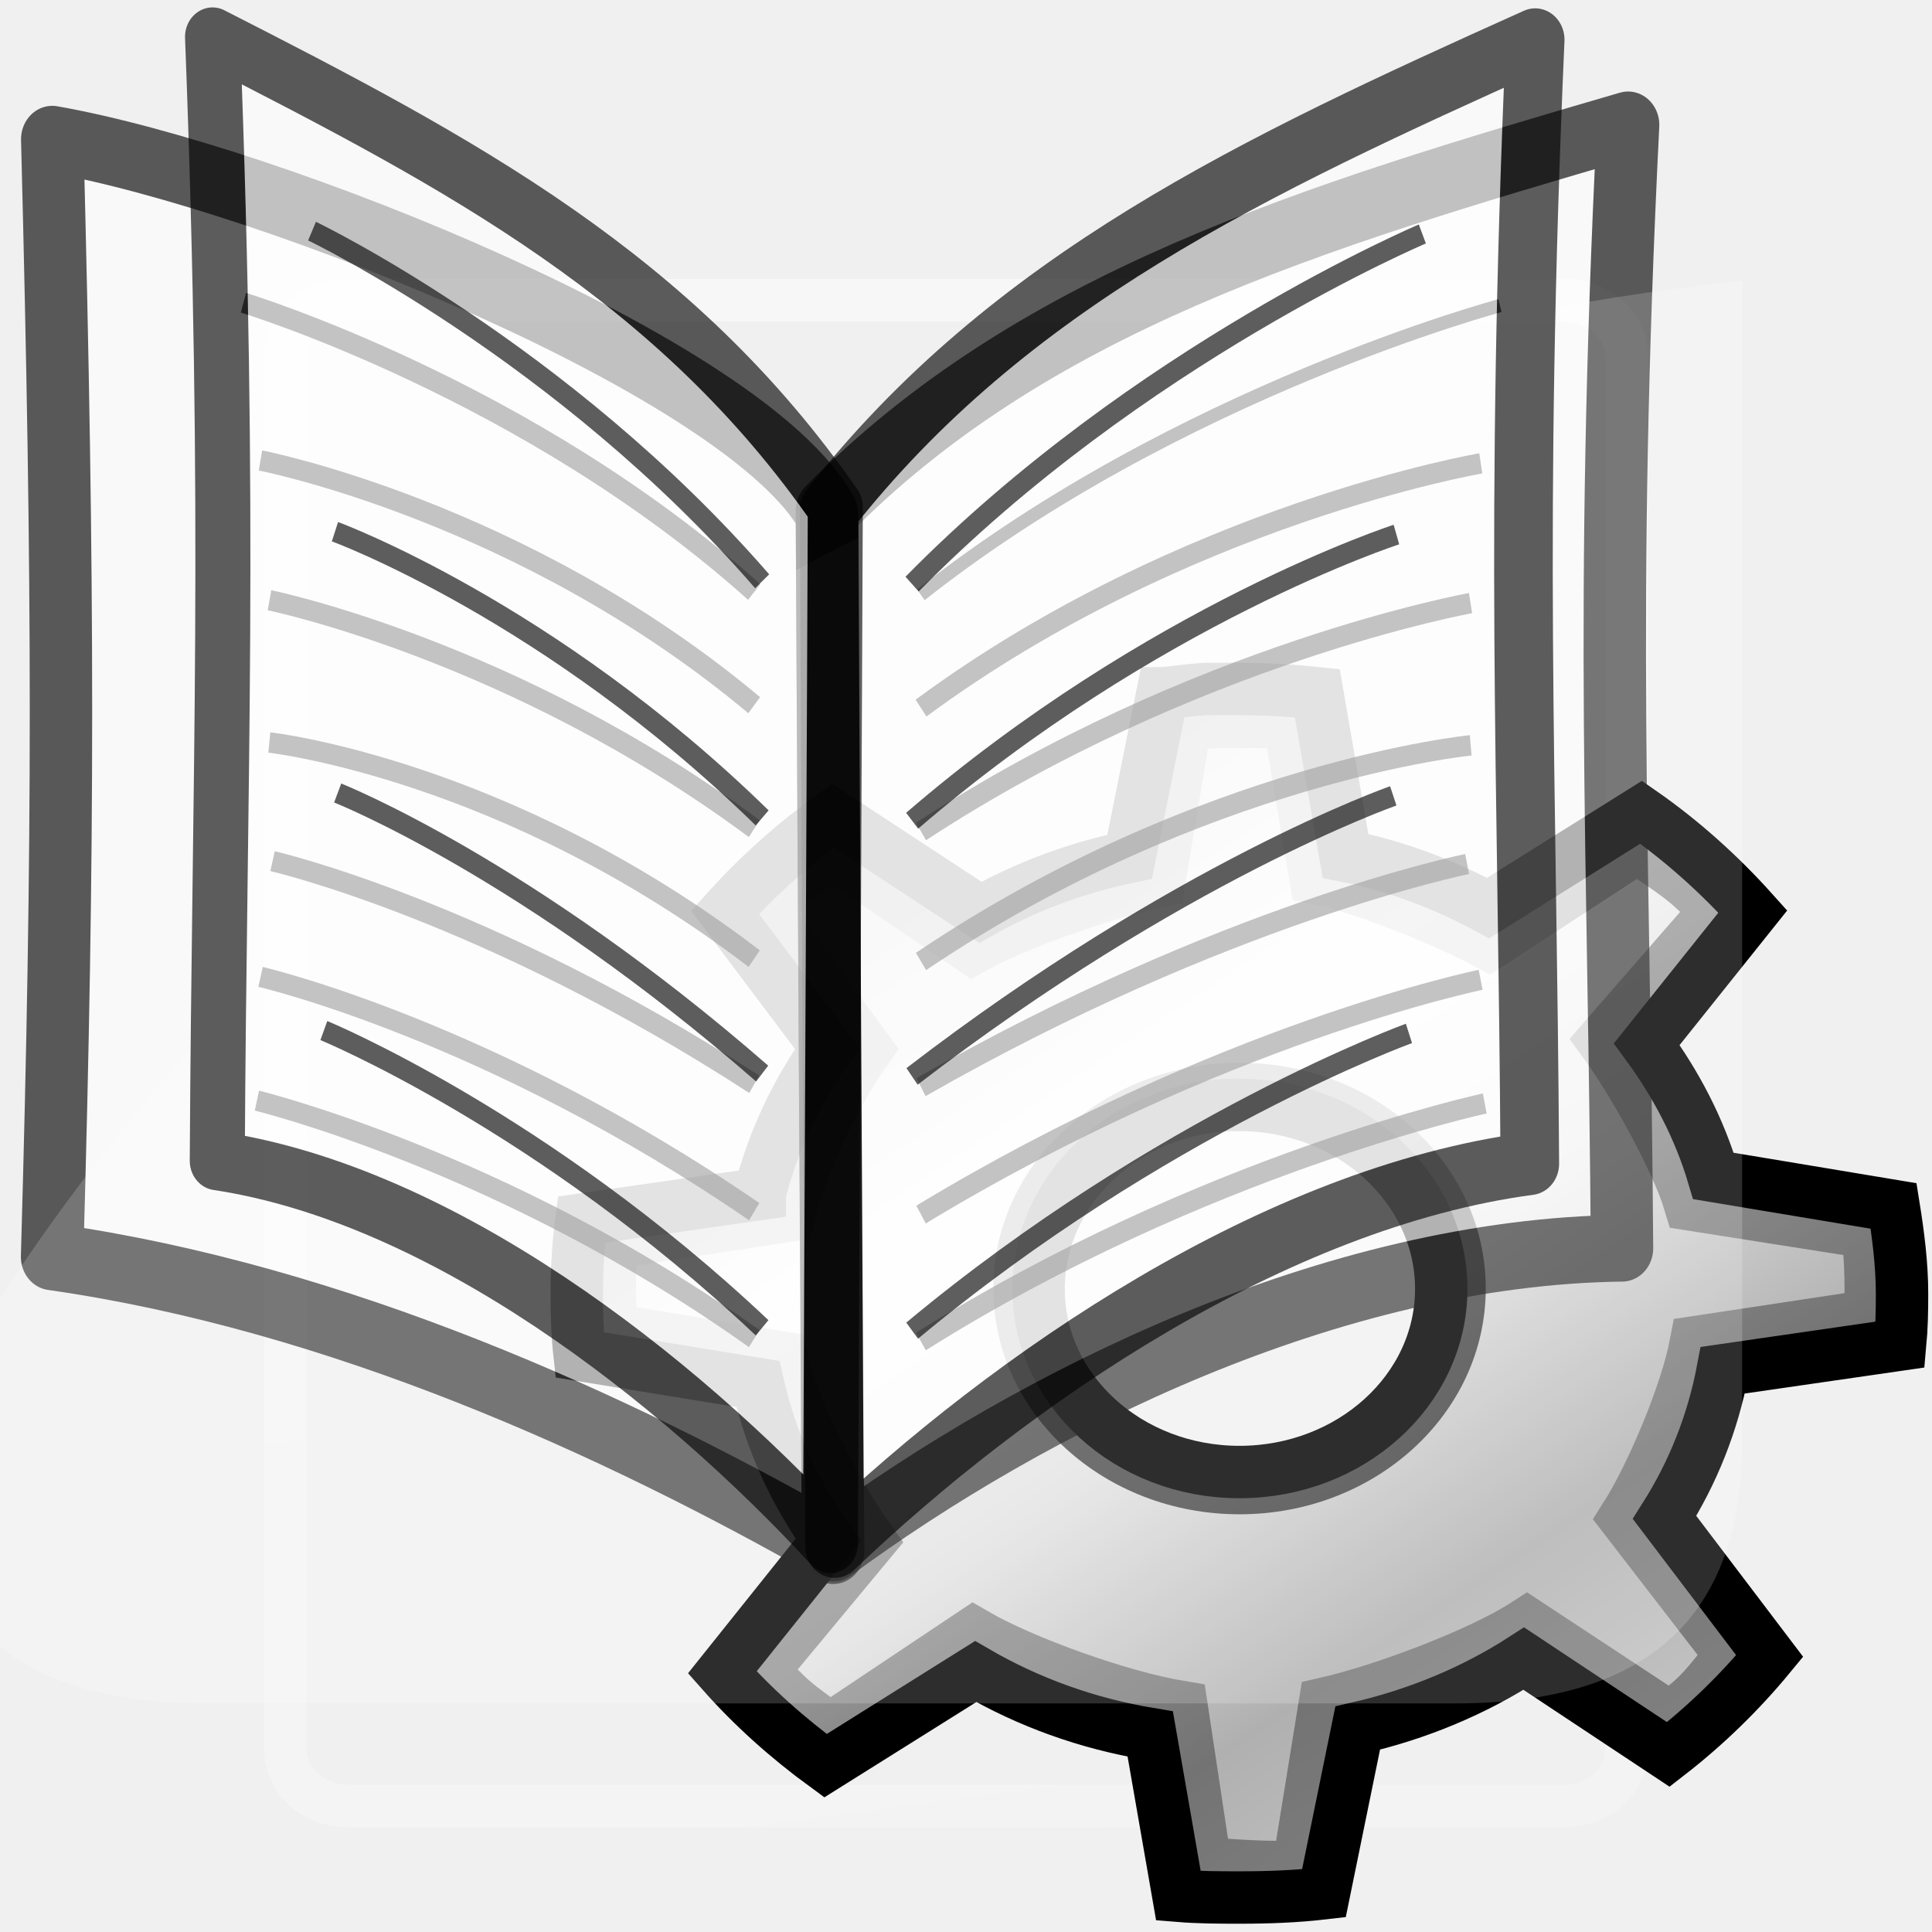
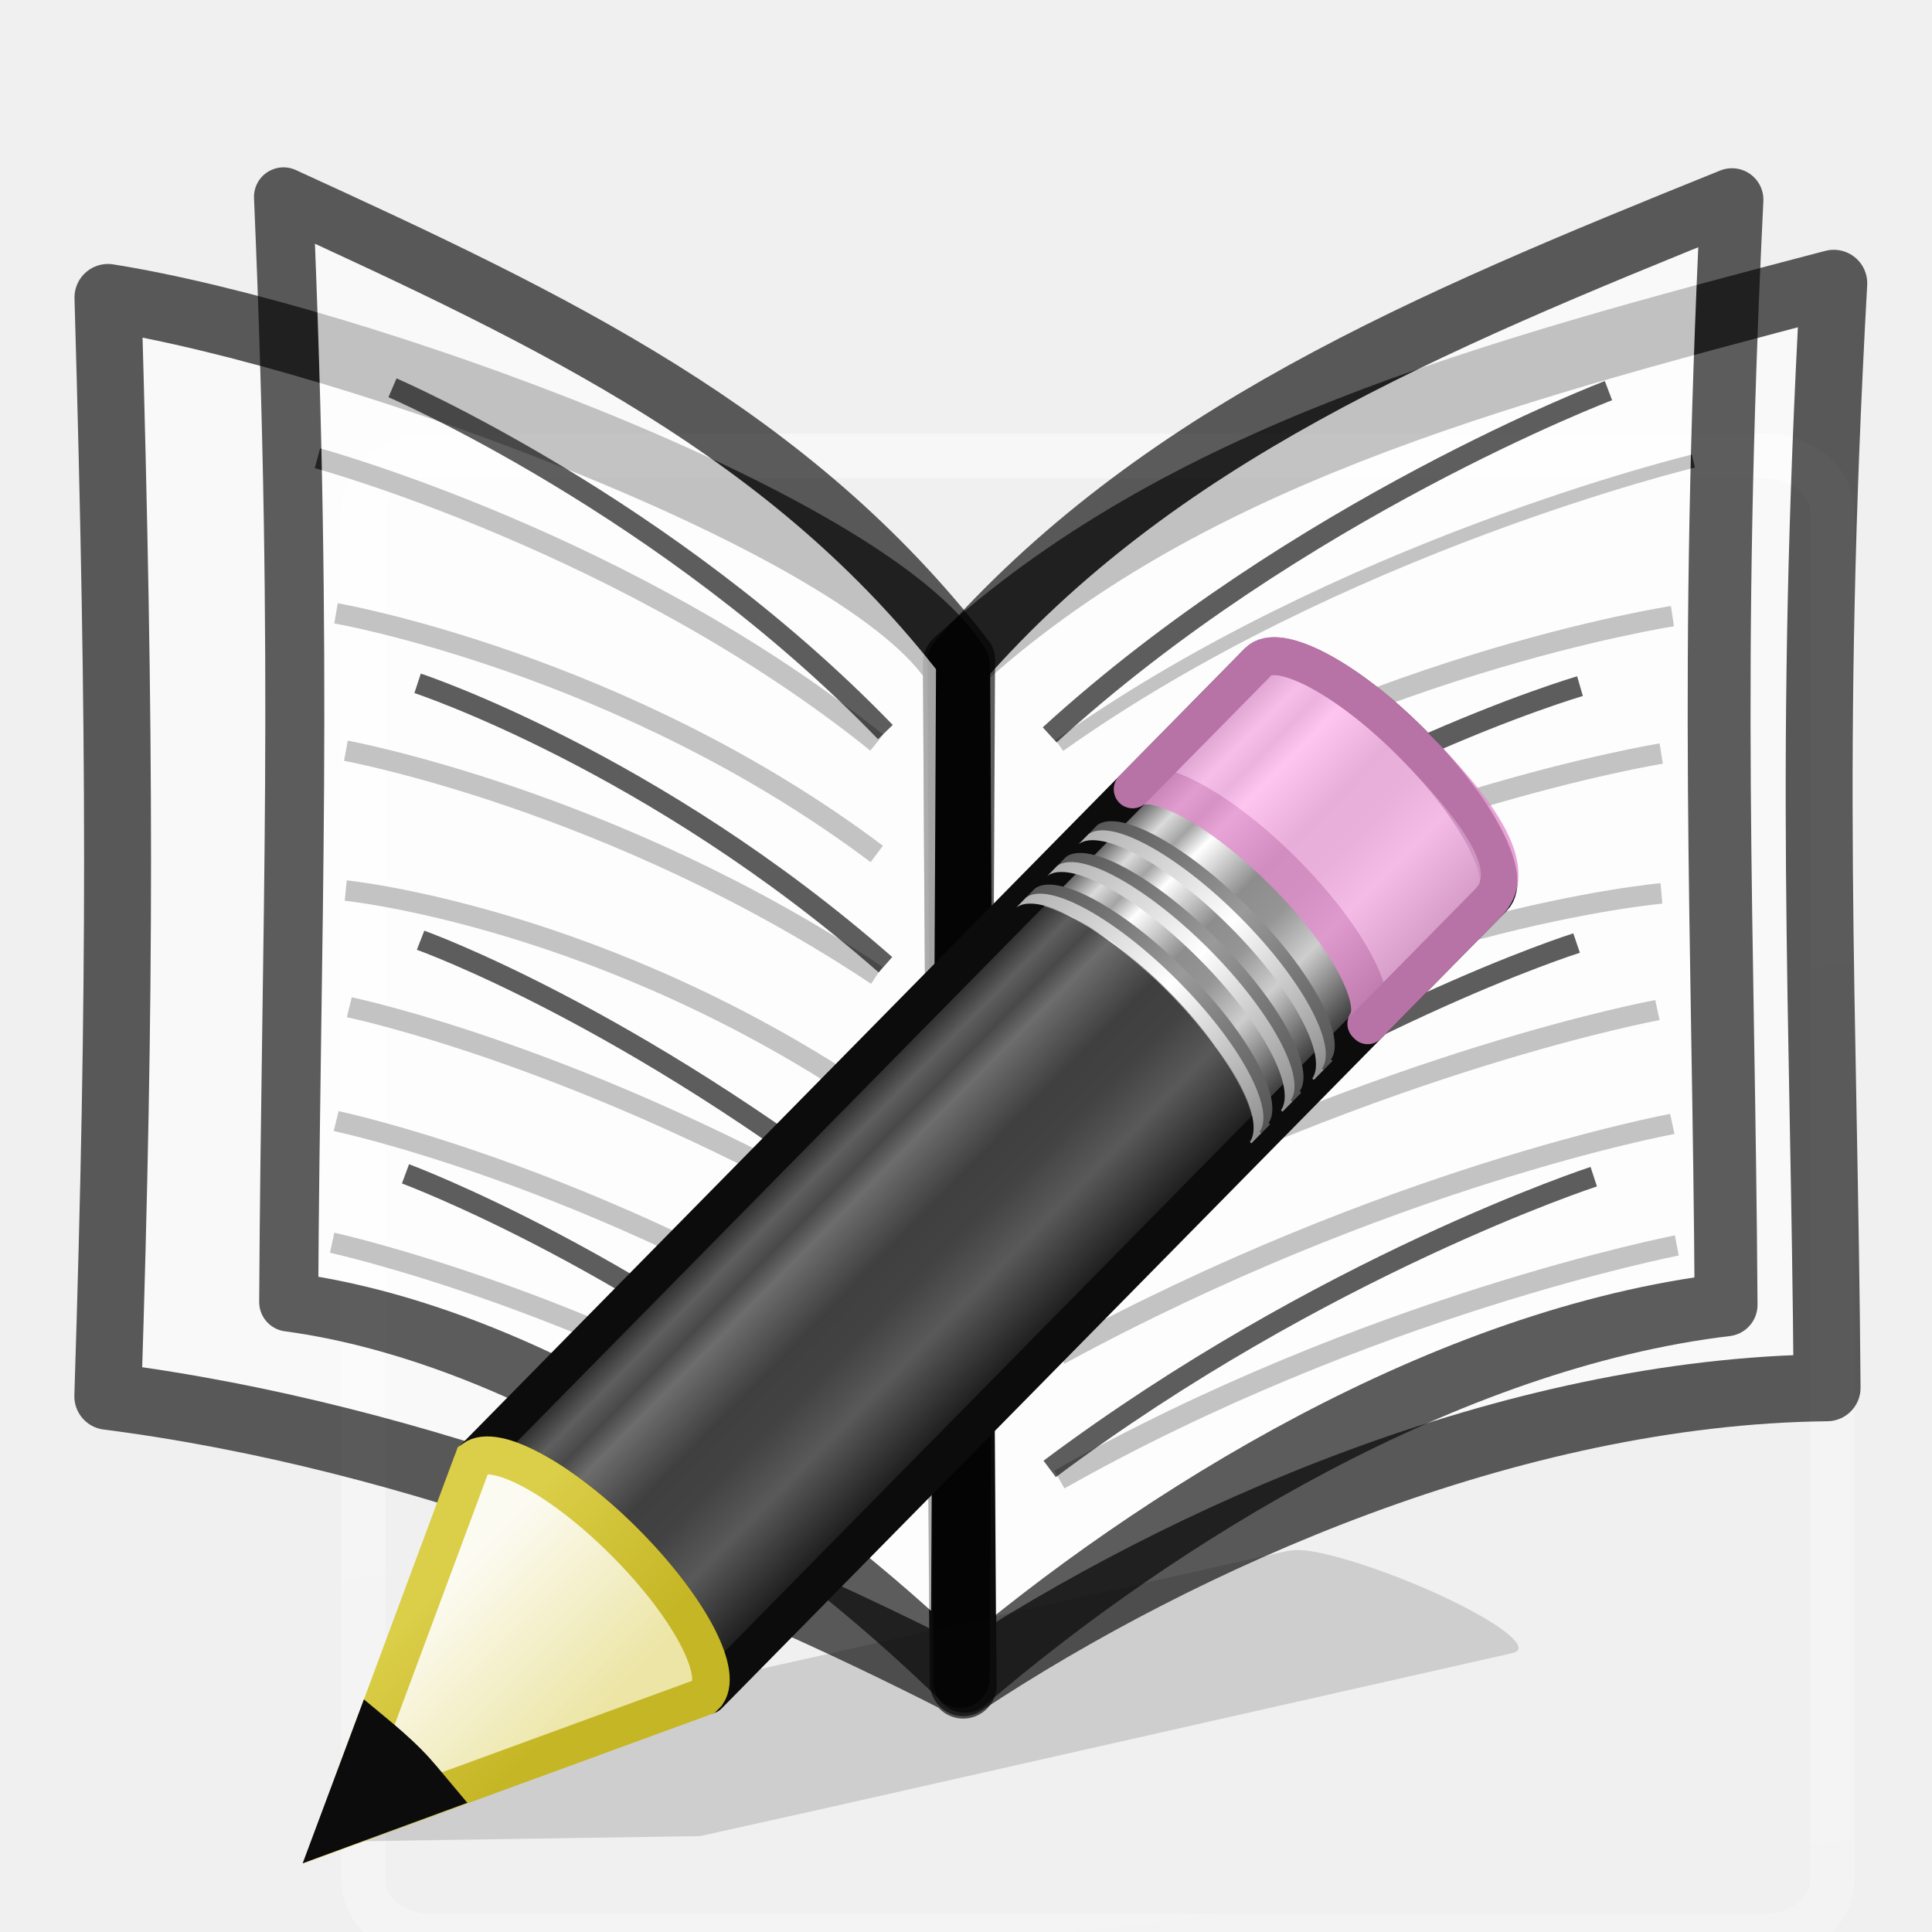
- <svg xmlns="http://www.w3.org/2000/svg" xmlns:xlink="http://www.w3.org/1999/xlink" version="1.0" width="48" height="48" id="svg2">
+ <svg xmlns="http://www.w3.org/2000/svg" xmlns:xlink="http://www.w3.org/1999/xlink" version="1.0" width="26" height="26" id="svg2">
  <defs id="defs4">
-     <linearGradient id="linearGradient6881-1">
-       <stop id="stop6883-0" style="stop-color:#ffffff;stop-opacity:1" offset="0" />
-       <stop id="stop6885-3" style="stop-color:#ffffff;stop-opacity:0" offset="1" />
+     <linearGradient id="linearGradient6881-1-4">
+       <stop id="stop6883-0-3" style="stop-color:#ffffff;stop-opacity:1" offset="0" />
+       <stop id="stop6885-3-3" style="stop-color:#ffffff;stop-opacity:0" offset="1" />
    </linearGradient>
-     <linearGradient x1="14.463" y1="12.285" x2="34.534" y2="39.685" id="linearGradient4064" xlink:href="#linearGradient3264-3" gradientUnits="userSpaceOnUse" gradientTransform="matrix(0.9267335,0,0,0.8449938,4.727071,52.1871)" />
-     <linearGradient id="linearGradient3264-3">
-       <stop id="stop3266-9" style="stop-color:#c9c9c9;stop-opacity:1" offset="0" />
-       <stop id="stop3276-4" style="stop-color:#f8f8f8;stop-opacity:1" offset="0.25" />
-       <stop id="stop3272-8" style="stop-color:#e2e2e2;stop-opacity:1" offset="0.5" />
-       <stop id="stop3274-1" style="stop-color:#b0b0b0;stop-opacity:1" offset="0.75" />
-       <stop id="stop3268-2" style="stop-color:#c9c9c9;stop-opacity:1" offset="1" />
+     <linearGradient y2="31.211" x2="23.576" y1="25.357" x1="23.576" spreadMethod="pad" gradientTransform="matrix(0.415777,-0.4174938,0.518983,0.5146192,-15.74723,2.650367)" gradientUnits="userSpaceOnUse" id="linearGradient8639-3" xlink:href="#linearGradient3155-40-8" />
+     <linearGradient id="linearGradient3155-40-8">
+       <stop style="stop-color:#181818;stop-opacity:1;" offset="0" id="stop2541-6" />
+       <stop id="stop2543-0" offset="0.135" style="stop-color:#dbdbdb;stop-opacity:1;" />
+       <stop style="stop-color:#a4a4a4;stop-opacity:1;" offset="0.202" id="stop2545-4" />
+       <stop id="stop2547-8" offset="0.27" style="stop-color:#ffffff;stop-opacity:1;" />
+       <stop style="stop-color:#8d8d8d;stop-opacity:1;" offset="0.447" id="stop2549-8" />
+       <stop id="stop2551-8" offset="0.571" style="stop-color:#959595;stop-opacity:1;" />
+       <stop style="stop-color:#cecece;stop-opacity:1;" offset="0.72" id="stop2553-9" />
+       <stop style="stop-color:#181818;stop-opacity:1;" offset="1" id="stop2555-7" />
    </linearGradient>
-     <linearGradient xlink:href="#linearGradient6881-1" id="linearGradient3138" gradientUnits="userSpaceOnUse" gradientTransform="matrix(1.113361,0,0,1.012851,-3.524307,-0.1684564)" x1="17.354" y1="7.936" x2="28.036" y2="81.76" />
+     <linearGradient y2="30" x2="30.038" y1="24.99" x1="30.038" gradientTransform="matrix(0.4040235,-0.4056919,0.6073752,0.6022679,-17.86776,0.6930272)" gradientUnits="userSpaceOnUse" id="linearGradient8641-7" xlink:href="#linearGradient3240-279-6" />
+     <linearGradient id="linearGradient3240-279-6">
+       <stop id="stop2559-4" offset="0" style="stop-color:#565656;stop-opacity:1;" />
+       <stop style="stop-color:#9a9a9a;stop-opacity:1;" offset="0.5" id="stop2561-3" />
+       <stop id="stop2563-0" offset="1" style="stop-color:#545454;stop-opacity:1;" />
+     </linearGradient>
+     <linearGradient y2="30" x2="30.038" y1="24.99" x1="30.038" gradientTransform="matrix(0.4040235,-0.4056919,0.6073752,0.6022679,-17.98347,0.8092126)" gradientUnits="userSpaceOnUse" id="linearGradient8643-3" xlink:href="#linearGradient3223-789-0" />
+     <linearGradient id="linearGradient3223-789-0">
+       <stop style="stop-color:#b1b1b1;stop-opacity:1;" offset="0" id="stop2567-9" />
+       <stop id="stop2569-2" offset="0.5" style="stop-color:#ffffff;stop-opacity:1;" />
+       <stop style="stop-color:#8f8f8f;stop-opacity:1;" offset="1" id="stop2571-5" />
+     </linearGradient>
+     <linearGradient y2="30" x2="30.038" y1="24.99" x1="30.038" gradientTransform="matrix(0.4040235,-0.4056919,0.6073752,0.6022679,-17.46568,0.2892868)" gradientUnits="userSpaceOnUse" id="linearGradient8645-4" xlink:href="#linearGradient3240-686-0" />
+     <linearGradient id="linearGradient3240-686-0">
+       <stop id="stop2575-5" offset="0" style="stop-color:#565656;stop-opacity:1;" />
+       <stop style="stop-color:#9a9a9a;stop-opacity:1;" offset="0.5" id="stop2577-9" />
+       <stop id="stop2579-4" offset="1" style="stop-color:#545454;stop-opacity:1;" />
+     </linearGradient>
+     <linearGradient y2="30" x2="30.038" y1="24.99" x1="30.038" gradientTransform="matrix(0.4040235,-0.4056919,0.6073752,0.6022679,-17.58139,0.4054707)" gradientUnits="userSpaceOnUse" id="linearGradient8647-6" xlink:href="#linearGradient3223-768-9" />
+     <linearGradient id="linearGradient3223-768-9">
+       <stop style="stop-color:#b1b1b1;stop-opacity:1;" offset="0" id="stop2583-2" />
+       <stop id="stop2585-2" offset="0.5" style="stop-color:#ffffff;stop-opacity:1;" />
+       <stop style="stop-color:#8f8f8f;stop-opacity:1;" offset="1" id="stop2587-4" />
+     </linearGradient>
+     <linearGradient y2="30" x2="30.038" y1="24.99" x1="30.038" gradientTransform="matrix(0.4040235,-0.4056919,0.6073752,0.6022679,-17.06166,-0.1164056)" gradientUnits="userSpaceOnUse" id="linearGradient8649-7" xlink:href="#linearGradient3240-907-7" />
+     <linearGradient id="linearGradient3240-907-7">
+       <stop id="stop2591-5" offset="0" style="stop-color:#565656;stop-opacity:1;" />
+       <stop style="stop-color:#9a9a9a;stop-opacity:1;" offset="0.5" id="stop2593-4" />
+       <stop id="stop2595-8" offset="1" style="stop-color:#545454;stop-opacity:1;" />
+     </linearGradient>
+     <linearGradient y2="30" x2="30.038" y1="24.99" x1="30.038" gradientTransform="matrix(0.4040235,-0.4056919,0.6073752,0.6022679,-17.17737,-2.1969969e-4)" gradientUnits="userSpaceOnUse" id="linearGradient8651-1" xlink:href="#linearGradient3223-699-2" />
+     <linearGradient id="linearGradient3223-699-2">
+       <stop style="stop-color:#b1b1b1;stop-opacity:1;" offset="0" id="stop2599-8" />
+       <stop id="stop2601-9" offset="0.5" style="stop-color:#ffffff;stop-opacity:1;" />
+       <stop style="stop-color:#8f8f8f;stop-opacity:1;" offset="1" id="stop2603-3" />
+     </linearGradient>
+     <linearGradient y2="26.03" x2="9" y1="29.057" x1="9" gradientTransform="matrix(0.4040235,-0.4056919,0.6073752,0.602268,-17.63669,0.462492)" gradientUnits="userSpaceOnUse" id="linearGradient8653-6" xlink:href="#linearGradient3290-678-8" />
+     <linearGradient id="linearGradient3290-678-8">
+       <stop style="stop-color:#ece5a5;stop-opacity:1;" offset="0" id="stop2607-0" />
+       <stop style="stop-color:#fcfbf2;stop-opacity:1;" offset="1" id="stop2609-2" />
+     </linearGradient>
+     <linearGradient y2="41.392" x2="9.522" y1="37.372" x1="5.518" gradientTransform="matrix(0.3763801,0.03615261,0.03669995,0.374874,-2.218281,-1.1331)" gradientUnits="userSpaceOnUse" id="linearGradient8655-1" xlink:href="#linearGradient3191-577-0" />
+     <linearGradient id="linearGradient3191-577-0">
+       <stop style="stop-color:#dbce48;stop-opacity:1;" offset="0" id="stop2613-5" />
+       <stop style="stop-color:#c5b625;stop-opacity:1;" offset="1" id="stop2615-1" />
+     </linearGradient>
+     <linearGradient y2="81.76" x2="28.036" y1="7.936" x1="17.354" gradientTransform="matrix(0.6604347,0,0,0.5393951,-1.406941,2.071566)" gradientUnits="userSpaceOnUse" id="linearGradient4065" xlink:href="#linearGradient6881-1-4" />
  </defs>
-   <path style="opacity:0.461;fill:none;stroke:url(#linearGradient3138);stroke-width:1.062;stroke-linecap:round;stroke-linejoin:miter;stroke-miterlimit:0;stroke-opacity:1;stroke-dashoffset:0" id="path6132-3" d="m 8.688,7.46 c -0.922,0 -1.6,0.617 -1.6,1.456 l 0,34.5 c 0,0.839 0.678,1.456 1.6,1.456 l 30.13,0 c 0.922,0 1.6,-0.617 1.6,-1.456 l 0,-34.5 c 0,-0.839 -0.678,-1.456 -1.6,-1.456 l -30.13,0 z" />
-   <g id="g4038" transform="translate(4.102449,-40.2928)">
-     <path style="color:#000000;fill:url(#linearGradient4064);fill-opacity:1;fill-rule:nonzero;stroke:#000000;stroke-width:1.302;stroke-linecap:butt;stroke-linejoin:miter;stroke-miterlimit:4;stroke-opacity:1;stroke-dasharray:none;stroke-dashoffset:0;marker:none;visibility:visible;display:inline;overflow:visible" id="path3243-9" d="m 25.828,57.411 c -0.347,0.022 -0.685,0.071 -1.026,0.106 l -0.023,0 -0.816,4.061 c -1.33,0.276 -2.582,0.745 -3.708,1.382 L 16.594,60.558 c -0.99,0.701 -1.89,1.518 -2.682,2.403 l 2.542,3.381 c -0.772,1.075 -1.352,2.303 -1.679,3.593 -5.2e-5,0.006 -4.5e-5,0.02 0,0.021 l -4.431,0.638 c -0.081,0.603 -0.117,1.227 -0.117,1.85 0,0.51 0.015,1.013 0.07,1.51 l 4.431,0.723 c 0.315,1.403 0.914,2.713 1.749,3.87 l -2.635,3.296 c 0.755,0.854 1.626,1.632 2.565,2.318 l 3.731,-2.339 c 1.304,0.758 2.76,1.29 4.337,1.552 l 0.7,4.019 c 0.497,0.041 1.007,0.043 1.516,0.043 0.718,-10e-7 1.405,-0.025 2.099,-0.106 l 0.839,-4.104 C 31.127,82.883 32.534,82.293 33.756,81.501 l 3.591,2.381 c 0.931,-0.722 1.783,-1.553 2.518,-2.445 l -2.612,-3.444 c 0.707,-1.114 1.197,-2.343 1.446,-3.657 l 4.407,-0.638 c 0.039,-0.419 0.047,-0.826 0.047,-1.254 0,-0.744 -0.095,-1.474 -0.21,-2.19 L 38.467,69.509 C 38.116,68.328 37.54,67.226 36.811,66.235 l 2.635,-3.296 C 38.629,62.028 37.697,61.187 36.671,60.473 L 32.87,62.854 C 31.778,62.265 30.602,61.813 29.326,61.557 L 28.626,57.517 c -0.637,-0.068 -1.279,-0.106 -1.935,-0.106 -0.177,0 -0.36,-0.005 -0.536,0 -0.086,0.002 -0.171,-0.005 -0.257,0 -0.023,0.001 -0.047,-0.001 -0.07,0 z m 0.606,10.333 c 0.085,-0.004 0.17,0 0.257,0 2.76,0 5.014,2.055 5.014,4.571 10e-7,2.517 -2.253,4.55 -5.014,4.55 -2.76,10e-7 -4.99,-2.033 -4.99,-4.55 0,-2.438 2.093,-4.449 4.734,-4.571 z" />
-     <path style="opacity:0.347;color:#000000;fill:none;stroke:#000000;stroke-width:1.4;stroke-linecap:butt;stroke-linejoin:miter;stroke-miterlimit:4;stroke-opacity:1;stroke-dasharray:none;stroke-dashoffset:0;marker:none;visibility:visible;display:inline;overflow:visible" id="path3285-8" d="m 25.311,58.215 -0.655,3.932 c -1.247,0.259 -3.541,1.051 -4.596,1.648 l -3.486,-2.373 c -0.928,0.657 -0.991,0.701 -1.733,1.531 l 2.521,3.409 c -0.723,1.008 -1.592,2.804 -1.904,4.088 0,0 -4.417,0.679 -4.417,0.679 -0.076,0.565 -0.039,1.776 0.012,2.241 l 4.219,0.693 c 0.295,1.315 1.401,3.432 2.184,4.516 l -2.668,3.214 c 0.707,0.801 0.849,0.874 1.729,1.517 l 3.568,-2.383 c 1.222,0.711 3.648,1.576 5.127,1.821 l 0.586,3.882 c 0.466,0.039 1.753,0.147 2.404,0.071 l 0.655,-4.042 c 1.404,-0.319 3.83,-1.227 4.976,-1.97 l 3.564,2.348 c 0.873,-0.677 0.881,-0.779 1.57,-1.616 l -2.641,-3.423 c 0.663,-1.044 1.52,-3.086 1.753,-4.318 l 4.324,-0.654 c 0.036,-0.393 0.038,-1.489 -0.07,-2.16 l -4.405,-0.693 c -0.329,-1.107 -1.457,-3.103 -2.141,-4.031 l 2.8,-3.214 c -0.766,-0.854 -1.05,-0.971 -2.012,-1.64 l -3.688,2.408 C 31.861,63.143 29.819,62.302 28.623,62.062 l -0.651,-3.847 c -0.597,-0.064 -2.319,-0.036 -2.66,0 z" />
-     <path style="opacity:0.648;color:#000000;fill:none;stroke:#000000;stroke-width:0.713;stroke-linecap:butt;stroke-linejoin:miter;stroke-miterlimit:4;stroke-opacity:1;stroke-dasharray:none;stroke-dashoffset:0;marker:none;visibility:visible;display:inline;overflow:visible" id="path3283-0" d="m 32.454,72.306 a 5.76,5.252 0 0 1 -11.521,0 5.76,5.252 0 1 1 11.521,0 z" />
+   <path style="opacity:0.461;fill:none;stroke:url(#linearGradient4065);stroke-width:0.597;stroke-linecap:round;stroke-linejoin:miter;stroke-miterlimit:0;stroke-opacity:1;stroke-dashoffset:0" id="path6132-3" d="m 5.837,6.134 c -0.547,0 -0.949,0.328 -0.949,0.775 l 0,18.373 c 0,0.447 0.402,0.775 0.949,0.775 l 17.873,0 c 0.547,0 0.949,-0.328 0.949,-0.775 l 0,-18.373 c 0,-0.447 -0.402,-0.775 -0.949,-0.775 l -17.873,0 z" />
+   <path id="path37" d="M 12.871,8.958 C 11.694,7.036 4.683,4.512 1.453,4.003 1.624,9.985 1.627,13.261 1.451,18.791 c 4.213,0.54 8.286,2.207 11.512,3.854 0,0.805 -0.092,-13.205 -0.092,-13.688 z" style="opacity:0.629;fill:#ffffff;fill-rule:evenodd;stroke:#000000;stroke-width:0.901;stroke-linejoin:round" />
+   <path id="path39" d="m 12.871,8.919 c 3.02,-2.755 7.102,-3.877 11.807,-5.107 -0.355,6.4 -0.128,9.713 -0.09,14.864 -4.259,0.047 -8.676,2.017 -11.625,3.968 0,-0.03 -0.092,-13.243 -0.092,-13.726 z" style="opacity:0.629;fill:#ffffff;fill-rule:evenodd;stroke:#000000;stroke-width:0.901;stroke-linejoin:round" />
+   <path id="path49" d="m 22.789,6.205 c 0,0 -4.754,1.143 -8.533,3.827" style="opacity:0.629;fill:none;stroke:#000000;stroke-width:0.18" />
+   <path id="path51" d="m 22.507,8.292 c 0,0 -4.375,0.669 -8.249,3.238" style="opacity:0.629;fill:none;stroke:#000000;stroke-width:0.276" />
+   <path id="path53" d="m 22.356,10.141 c 0,0 -4.079,0.659 -8.099,3.022" style="opacity:0.629;fill:none;stroke:#000000;stroke-width:0.276" />
+   <path id="path55" d="m 22.359,12.023 c 0,0 -3.953,0.347 -8.101,2.86" style="opacity:0.629;fill:none;stroke:#000000;stroke-width:0.276" />
+   <path id="path57" d="m 22.305,13.593 c -0.046,0.01 -3.584,0.658 -8.048,2.952" style="opacity:0.629;fill:none;stroke:#000000;stroke-width:0.276" />
+   <path id="path59" d="m 22.505,15.125 c -0.046,0.01 -3.842,0.712 -8.247,3.106" style="opacity:0.629;fill:none;stroke:#000000;stroke-width:0.276" />
+   <path id="path61" d="m 22.566,16.761 c 0,0 -4.155,0.803 -8.309,3.149" style="opacity:0.629;fill:none;stroke:#000000;stroke-width:0.276" />
+   <path id="path63" d="m 12.903,8.908 c 2.661,-3.041 6.259,-4.547 10.405,-6.221 -0.313,6.433 -0.112,9.725 -0.079,14.873 -3.753,0.449 -7.645,2.836 -10.245,5.066 0,-0.03 -0.081,-13.234 -0.081,-13.717 z" style="opacity:0.629;fill:#ffffff;fill-rule:evenodd;stroke:#000000;stroke-width:0.846;stroke-linejoin:round" />
+   <path id="path65" d="m 21.646,5.257 c 0,0 -4.19,1.592 -7.52,4.633" style="opacity:0.629;fill:none;stroke:#000000;stroke-width:0.276" />
+   <path id="path67" d="m 21.263,9.234 c 0,0 -3.595,1.044 -7.137,3.787" style="opacity:0.629;fill:none;stroke:#000000;stroke-width:0.276" />
+   <path id="path69" d="m 21.217,12.691 c -0.041,0.014 -3.159,0.997 -7.092,3.712" style="opacity:0.629;fill:none;stroke:#000000;stroke-width:0.276" />
+   <path id="path71" d="m 21.448,15.835 c 0,0 -3.661,1.195 -7.322,3.933" style="opacity:0.629;fill:none;stroke:#000000;stroke-width:0.276" />
+   <path id="path73" d="m 4.272,6.167 c 0,0 4.194,1.143 7.527,3.827" style="opacity:0.629;fill:none;stroke:#000000;stroke-width:0.276" />
+   <path id="path75" d="m 4.522,8.254 c 0,0 3.859,0.669 7.277,3.238" style="opacity:0.629;fill:none;stroke:#000000;stroke-width:0.276" />
+   <path id="path77" d="m 4.655,10.103 c 0,0 3.598,0.659 7.144,3.022" style="opacity:0.629;fill:none;stroke:#000000;stroke-width:0.276" />
+   <path id="path79" d="m 4.653,11.985 c 0,0 3.487,0.347 7.146,2.86" style="opacity:0.629;fill:none;stroke:#000000;stroke-width:0.276" />
+   <path id="path81" d="m 4.701,13.555 c 0.041,0.01 3.162,0.658 7.099,2.952" style="opacity:0.629;fill:none;stroke:#000000;stroke-width:0.276" />
+   <path id="path83" d="m 4.524,15.087 c 0.041,0.01 3.389,0.712 7.275,3.106" style="opacity:0.629;fill:none;stroke:#000000;stroke-width:0.276" />
+   <path id="path85" d="m 4.47,16.724 c 0,0 3.665,0.803 7.329,3.149" style="opacity:0.629;fill:none;stroke:#000000;stroke-width:0.276" />
+   <path id="path87" d="m 12.994,8.87 c -2.347,-3.041 -5.521,-4.547 -9.179,-6.221 0.276,6.433 0.099,9.725 0.07,14.873 3.311,0.449 6.744,2.836 9.037,5.066 0,-0.03 0.072,-13.234 0.072,-13.717 z" style="opacity:0.629;fill:#ffffff;fill-rule:evenodd;stroke:#000000;stroke-width:0.794;stroke-linejoin:round" />
+   <path id="path89" d="m 5.282,5.219 c 0,0 3.696,1.592 6.633,4.633" style="opacity:0.629;fill:none;stroke:#000000;stroke-width:0.276" />
+   <path id="path91" d="m 5.62,9.196 c 0,0 3.171,1.044 6.296,3.787" style="opacity:0.629;fill:none;stroke:#000000;stroke-width:0.276" />
+   <path id="path93" d="m 5.66,12.653 c 0.036,0.014 2.786,0.997 6.256,3.712" style="opacity:0.629;fill:none;stroke:#000000;stroke-width:0.276" />
+   <path id="path95" d="m 5.457,15.797 c 0,0 3.229,1.195 6.459,3.933" style="opacity:0.629;fill:none;stroke:#000000;stroke-width:0.276" />
+   <g id="g2712" transform="matrix(1.011473,0,0,1.020757,4.251262,8.536584)">
+     <path style="opacity:0.15;fill:#0c0c0c;fill-opacity:1;fill-rule:evenodd;stroke:none" d="m 13.22,12.085 c -0.136,-0.021 -0.239,-0.012 -0.308,0.003 l -9.087,2.017 -1.672,0.372 -0.052,0.008 -1.939,1.433 4.95,-0.074 0.041,-0.009 1.683,-0.371 9.085,-2.033 c 0.273,-0.061 -0.177,-0.41 -1.01,-0.784 -0.625,-0.281 -1.284,-0.499 -1.691,-0.562 z" id="path2422" />
+     <g transform="matrix(1.030012,0,0,1.032507,-0.016773,-0.5215254)" id="g8626">
+       <path style="fill:url(#linearGradient8639-3);fill-opacity:1;stroke:#0c0c0c;stroke-width:0.485;stroke-linecap:butt;stroke-linejoin:round;stroke-miterlimit:4;stroke-opacity:1;stroke-dasharray:none;stroke-dashoffset:0" d="m 2.049,11.037 c 0.287,-0.208 1.148,0.256 1.96,1.062 0.81,0.804 1.26,1.641 1.058,1.931 -7.708e-4,0.001 0.02,0.018 0.019,0.019 L 15.224,3.868 C 15.482,3.61 15.011,2.725 14.173,1.894 13.335,1.062 12.445,0.599 12.187,0.857 L 2.049,11.037 z" id="rect2383" />
+       <path style="opacity:0.8;fill:#ffb6ed;fill-opacity:1;stroke:#e28ccd;stroke-width:0.485;stroke-linecap:butt;stroke-linejoin:round;stroke-miterlimit:4;stroke-opacity:1;stroke-dasharray:none;stroke-dashoffset:0" d="m 10.565,2.484 c 0.287,-0.208 1.148,0.256 1.96,1.062 0.81,0.804 1.26,1.641 1.058,1.931 -7.69e-4,0.001 0.02,0.018 0.019,0.019 L 15.154,3.938 C 15.563,3.53 15.125,2.845 14.173,1.894 13.36,1.088 12.499,0.624 12.213,0.832 l -0.025,0.025 -1.622,1.627 z" id="rect3175" />
+       <path style="opacity:0.6;fill:#0c0c0c;fill-opacity:1;stroke:none" d="m 2.049,11.037 c 0.287,-0.208 1.148,0.256 1.96,1.062 0.81,0.804 1.26,1.641 1.058,1.931 -7.714e-4,0.001 0.02,0.018 0.019,0.019 l 6.982,-7.011 0.025,-0.025 c 7.9e-4,-0.001 -0.02,-0.018 -0.019,-0.019 C 12.277,6.704 11.827,5.867 11.016,5.063 10.204,4.258 9.343,3.793 9.056,4.001 l -0.025,0.025 -6.982,7.011 z" id="path3208" />
+       <path style="fill:url(#linearGradient8641-7);fill-opacity:1;stroke:none" d="m 9.179,3.877 c 0.287,-0.208 1.148,0.256 1.96,1.062 0.81,0.804 1.26,1.641 1.058,1.931 -7.71e-4,0.001 0.02,0.018 0.019,0.019 l 0.126,-0.127 c 7.9e-4,-0.001 -0.02,-0.018 -0.019,-0.019 C 12.525,6.453 12.076,5.615 11.265,4.812 10.453,4.006 9.591,3.542 9.305,3.75 l -0.126,0.127 z" id="path3233" />
+       <path style="fill:url(#linearGradient8643-3);fill-opacity:1;stroke:none" d="m 9.063,3.993 c 0.287,-0.208 1.148,0.256 1.96,1.062 0.81,0.804 1.26,1.641 1.058,1.931 -7.71e-4,0.001 0.02,0.018 0.019,0.019 L 12.226,6.877 c 7.9e-4,-0.001 -0.02,-0.018 -0.019,-0.019 C 12.41,6.569 11.96,5.732 11.149,4.928 10.337,4.122 9.476,3.658 9.189,3.866 L 9.063,3.993 z" id="path3216" />
+       <path style="fill:url(#linearGradient8645-4);fill-opacity:1;stroke:none" d="m 9.581,3.473 c 0.287,-0.208 1.148,0.256 1.96,1.062 0.81,0.804 1.26,1.641 1.058,1.931 -7.73e-4,0.001 0.02,0.018 0.019,0.019 l 0.126,-0.127 c 7.91e-4,-0.001 -0.02,-0.018 -0.019,-0.019 C 12.927,6.049 12.478,5.212 11.667,4.408 10.855,3.603 9.993,3.138 9.707,3.346 L 9.581,3.473 z" id="path3248" />
+       <path style="fill:url(#linearGradient8647-6);fill-opacity:1;stroke:none" d="m 9.465,3.589 c 0.287,-0.208 1.148,0.256 1.96,1.062 0.81,0.804 1.26,1.641 1.058,1.931 -7.69e-4,0.001 0.02,0.018 0.019,0.019 l 0.126,-0.127 c 7.9e-4,-0.001 -0.02,-0.018 -0.019,-0.019 C 12.812,6.166 12.362,5.328 11.552,4.524 10.739,3.719 9.878,3.255 9.591,3.462 L 9.465,3.589 z" id="path3250" />
+       <path style="fill:url(#linearGradient8649-7);fill-opacity:1;stroke:none" d="M 9.985,3.067 C 10.271,2.86 11.133,3.324 11.945,4.129 c 0.81,0.804 1.26,1.641 1.058,1.931 -7.7e-4,0.001 0.02,0.018 0.019,0.019 L 13.148,5.952 c 7.92e-4,-0.001 -0.02,-0.018 -0.019,-0.019 C 13.331,5.644 12.882,4.806 12.071,4.002 11.259,3.197 10.397,2.733 10.111,2.94 L 9.985,3.067 z" id="path3256" />
+       <path style="fill:url(#linearGradient8651-1);fill-opacity:1;stroke:none" d="m 9.869,3.183 c 0.287,-0.208 1.148,0.256 1.96,1.062 0.81,0.804 1.26,1.641 1.058,1.931 -7.71e-4,0.001 0.02,0.018 0.019,0.019 l 0.126,-0.127 c 7.89e-4,-0.001 -0.02,-0.018 -0.019,-0.019 C 13.216,5.76 12.766,4.922 11.956,4.119 11.143,3.313 10.282,2.849 9.995,3.057 L 9.869,3.183 z" id="path3258" />
+       <path id="path3270" d="m 0.26,15.794 4.772,-1.725 0.039,-0.039 C 5.274,13.74 4.819,12.902 4.008,12.099 3.196,11.293 2.335,10.831 2.049,11.039 L 0.26,15.794 z" style="fill:url(#linearGradient8653-6);fill-opacity:1;fill-rule:evenodd;stroke:url(#linearGradient8655-1);stroke-width:0.485;stroke-linecap:butt;stroke-linejoin:miter;stroke-miterlimit:4;stroke-opacity:1;stroke-dasharray:none" />
+       <path style="fill:#0c0c0c;fill-opacity:1;fill-rule:evenodd;stroke:#0c0c0c;stroke-width:0.485;stroke-linecap:butt;stroke-linejoin:miter;stroke-miterlimit:4;stroke-opacity:1;stroke-dasharray:none" d="M 0.744,14.506 0.259,15.789 1.561,15.316 C 1.447,15.182 1.341,15.048 1.206,14.914 1.051,14.76 0.899,14.633 0.744,14.506 z" id="path3281" />
+     </g>
  </g>
-   <g id="g3324" transform="matrix(1.353089,0,0,1.445847,-103.7138,4.144432)">
-     <path style="opacity:0.629;fill:#ffffff;fill-rule:evenodd;stroke:#000000;stroke-width:1.146;stroke-linejoin:round" d="M 91.833,5.96 C 90.368,3.465 81.633,0.186 77.609,-0.475 c 0.212,7.77 0.216,12.024 -0.003,19.206 5.249,0.701 10.323,2.866 14.342,5.006 0,1.045 -0.115,-17.15 -0.115,-17.777 z" id="path37" />
-     <path style="opacity:0.629;fill:#ffffff;fill-rule:evenodd;stroke:#000000;stroke-width:1.146;stroke-linejoin:round" d="M 91.833,5.911 C 95.595,2.332 100.682,0.876 106.544,-0.721 106.102,7.59 106.385,11.893 106.432,18.583 c -5.306,0.061 -10.809,2.619 -14.484,5.153 0,-0.039 -0.115,-17.199 -0.115,-17.826 z" id="path39" />
-     <path style="opacity:0.629;fill:#ffffff;fill-opacity:0.279;fill-rule:evenodd" d="m 103.378,26.404 -22.96,0 c -3.531,0 -5.26,-1.483 -5.26,-4.512 0,0 8.375,-17.302 33.48,-19.94 l 0,19.94 c 0,3.029 -1.729,4.512 -5.26,4.512 z" id="path35" />
-     <path style="opacity:0.629;fill:none;stroke:#000000;stroke-width:0.229" d="m 104.191,2.385 c 0,0 -5.923,1.484 -10.632,4.97" id="path49" />
-     <path style="opacity:0.629;fill:none;stroke:#000000;stroke-width:0.351" d="m 103.839,5.096 c 0,0 -5.45,0.869 -10.278,4.205" id="path51" />
-     <path style="opacity:0.629;fill:none;stroke:#000000;stroke-width:0.351" d="m 103.651,7.497 c 0,0 -5.082,0.856 -10.09,3.925" id="path53" />
-     <path style="opacity:0.629;fill:none;stroke:#000000;stroke-width:0.351" d="m 103.654,9.941 c 0,0 -4.925,0.451 -10.093,3.714" id="path55" />
-     <path style="opacity:0.629;fill:none;stroke:#000000;stroke-width:0.351" d="m 103.588,11.98 c -0.057,0.012 -4.466,0.855 -10.026,3.834" id="path57" />
-     <path style="opacity:0.629;fill:none;stroke:#000000;stroke-width:0.351" d="m 103.836,13.97 c -0.057,0.012 -4.787,0.924 -10.275,4.034" id="path59" />
-     <path style="opacity:0.629;fill:none;stroke:#000000;stroke-width:0.351" d="m 103.912,16.095 c 0,0 -5.176,1.043 -10.352,4.09" id="path61" />
-     <path style="opacity:0.629;fill:#ffffff;fill-rule:evenodd;stroke:#000000;stroke-width:1.076;stroke-linejoin:round" d="m 91.874,5.895 c 3.315,-3.949 7.798,-5.906 12.964,-8.08 -0.39,8.355 -0.14,12.63 -0.099,19.315 -4.676,0.583 -9.525,3.683 -12.764,6.579 0,-0.039 -0.101,-17.188 -0.101,-17.815 z" id="path63" />
-     <path style="opacity:0.629;fill:none;stroke:#000000;stroke-width:0.351" d="m 102.766,1.154 c 0,0 -5.22,2.067 -9.369,6.017" id="path65" />
-     <path style="opacity:0.629;fill:none;stroke:#000000;stroke-width:0.351" d="m 102.29,6.319 c 0,0 -4.478,1.356 -8.892,4.918" id="path67" />
-     <path style="opacity:0.629;fill:none;stroke:#000000;stroke-width:0.351" d="m 102.232,10.809 c -0.051,0.018 -3.935,1.294 -8.836,4.821" id="path69" />
-     <path style="opacity:0.629;fill:none;stroke:#000000;stroke-width:0.351" d="m 102.52,14.891 c 0,0 -4.561,1.552 -9.122,5.108" id="path71" />
-     <path style="opacity:0.629;fill:none;stroke:#000000;stroke-width:0.351" d="m 81.12,2.336 c 0,0 5.225,1.484 9.378,4.97" id="path73" />
-     <path style="opacity:0.629;fill:none;stroke:#000000;stroke-width:0.351" d="m 81.432,5.046 c 0,0 4.808,0.869 9.066,4.205" id="path75" />
-     <path style="opacity:0.629;fill:none;stroke:#000000;stroke-width:0.351" d="m 81.598,7.448 c 0,0 4.483,0.856 8.901,3.925" id="path77" />
-     <path style="opacity:0.629;fill:none;stroke:#000000;stroke-width:0.351" d="m 81.595,9.892 c 0,0 4.344,0.451 8.903,3.714" id="path79" />
-     <path style="opacity:0.629;fill:none;stroke:#000000;stroke-width:0.351" d="m 81.654,11.931 c 0.051,0.012 3.939,0.855 8.844,3.834" id="path81" />
-     <path style="opacity:0.629;fill:none;stroke:#000000;stroke-width:0.351" d="m 81.434,13.92 c 0.051,0.012 4.223,0.924 9.064,4.034" id="path83" />
-     <path style="opacity:0.629;fill:none;stroke:#000000;stroke-width:0.351" d="m 81.367,16.046 c 0,0 4.566,1.043 9.131,4.09" id="path85" />
-     <path style="opacity:0.629;fill:#ffffff;fill-rule:evenodd;stroke:#000000;stroke-width:1.01;stroke-linejoin:round" d="m 91.987,5.846 c -2.924,-3.949 -6.879,-5.906 -11.435,-8.08 0.344,8.355 0.124,12.63 0.087,19.315 4.125,0.583 8.403,3.683 11.259,6.579 0,-0.039 0.089,-17.188 0.089,-17.815 z" id="path87" />
-     <path style="opacity:0.629;fill:none;stroke:#000000;stroke-width:0.351" d="m 82.379,1.105 c 0,0 4.604,2.067 8.265,6.017" id="path89" />
-     <path style="opacity:0.629;fill:none;stroke:#000000;stroke-width:0.351" d="m 82.8,6.27 c 0,0 3.95,1.356 7.844,4.918" id="path91" />
-     <path style="opacity:0.629;fill:none;stroke:#000000;stroke-width:0.351" d="m 82.85,10.76 c 0.045,0.018 3.471,1.294 7.794,4.821" id="path93" />
-     <path style="opacity:0.629;fill:none;stroke:#000000;stroke-width:0.351" d="m 82.596,14.842 c 0,0 4.024,1.552 8.047,5.108" id="path95" />
-   </g>
-   <path id="path35-0" d="m -10.907,50.372 -31.974,0 c -4.917,0 -7.325,-2.16 -7.325,-6.571 0,0 11.663,-25.197 46.623,-29.039 l 0,29.039 c 0,4.411 -2.408,6.571 -7.325,6.571 z" style="opacity:0.629;fill:#ffffff;fill-opacity:0.279;fill-rule:evenodd" />
</svg>
